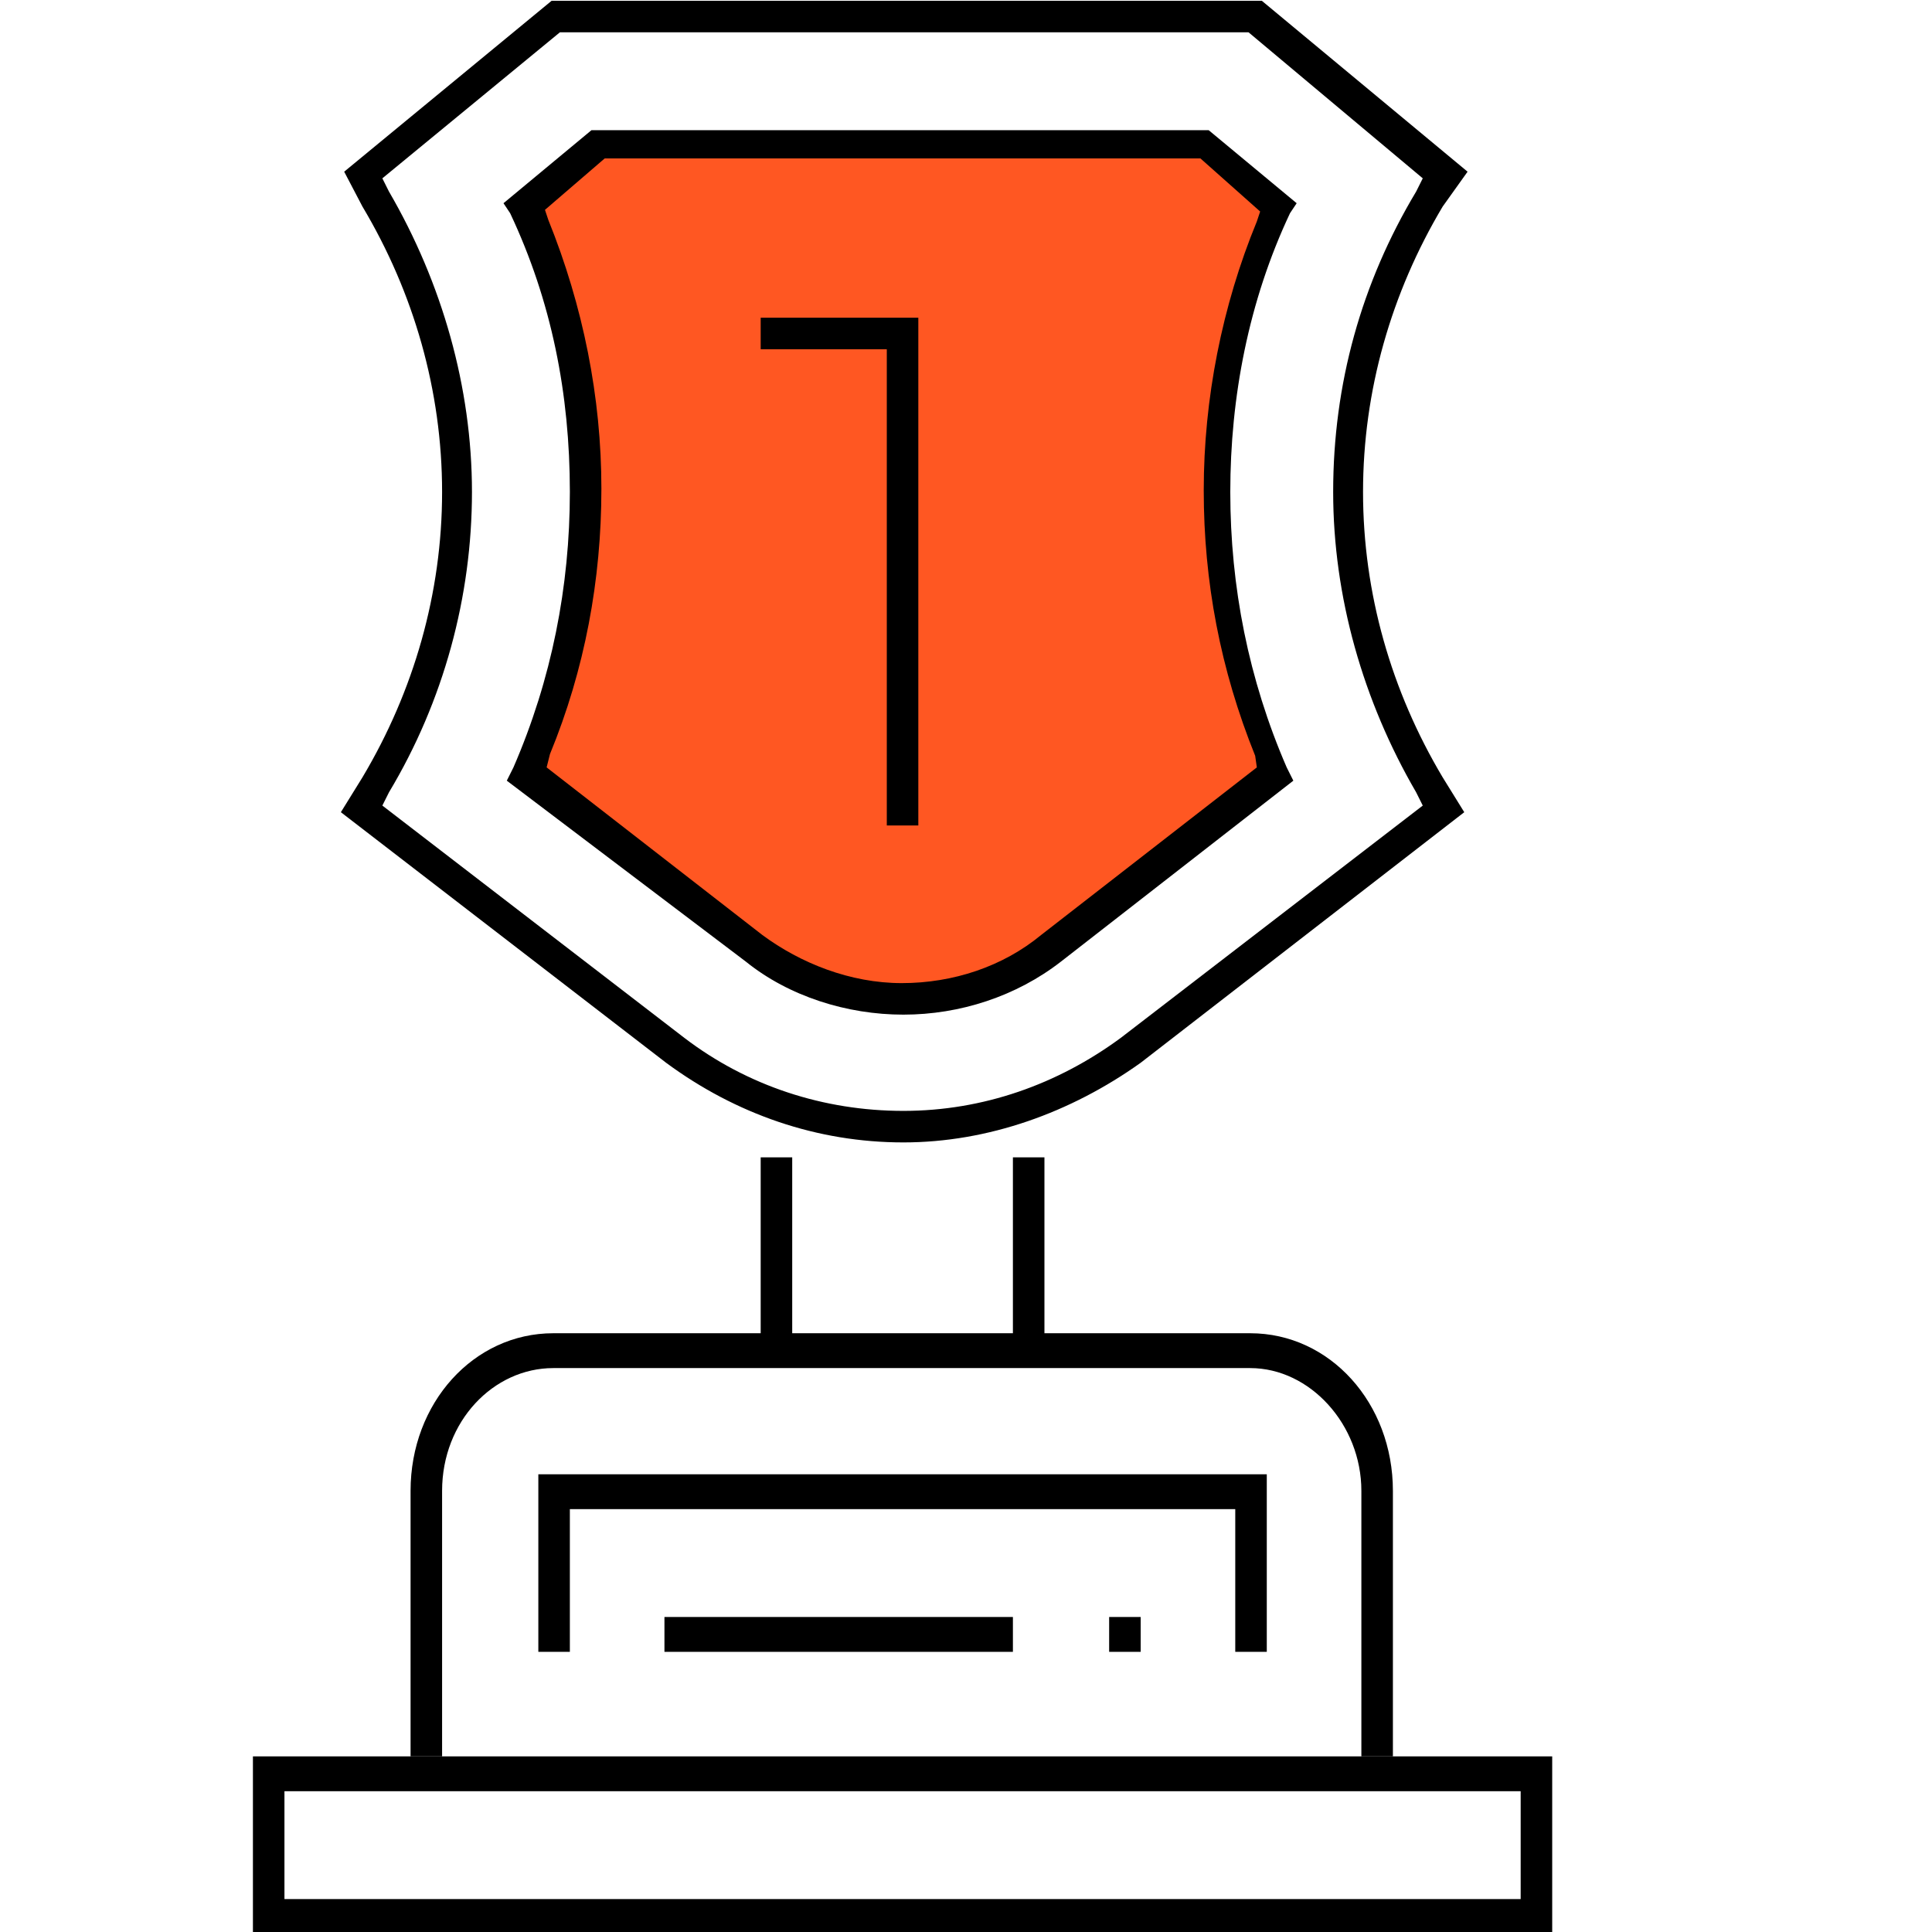
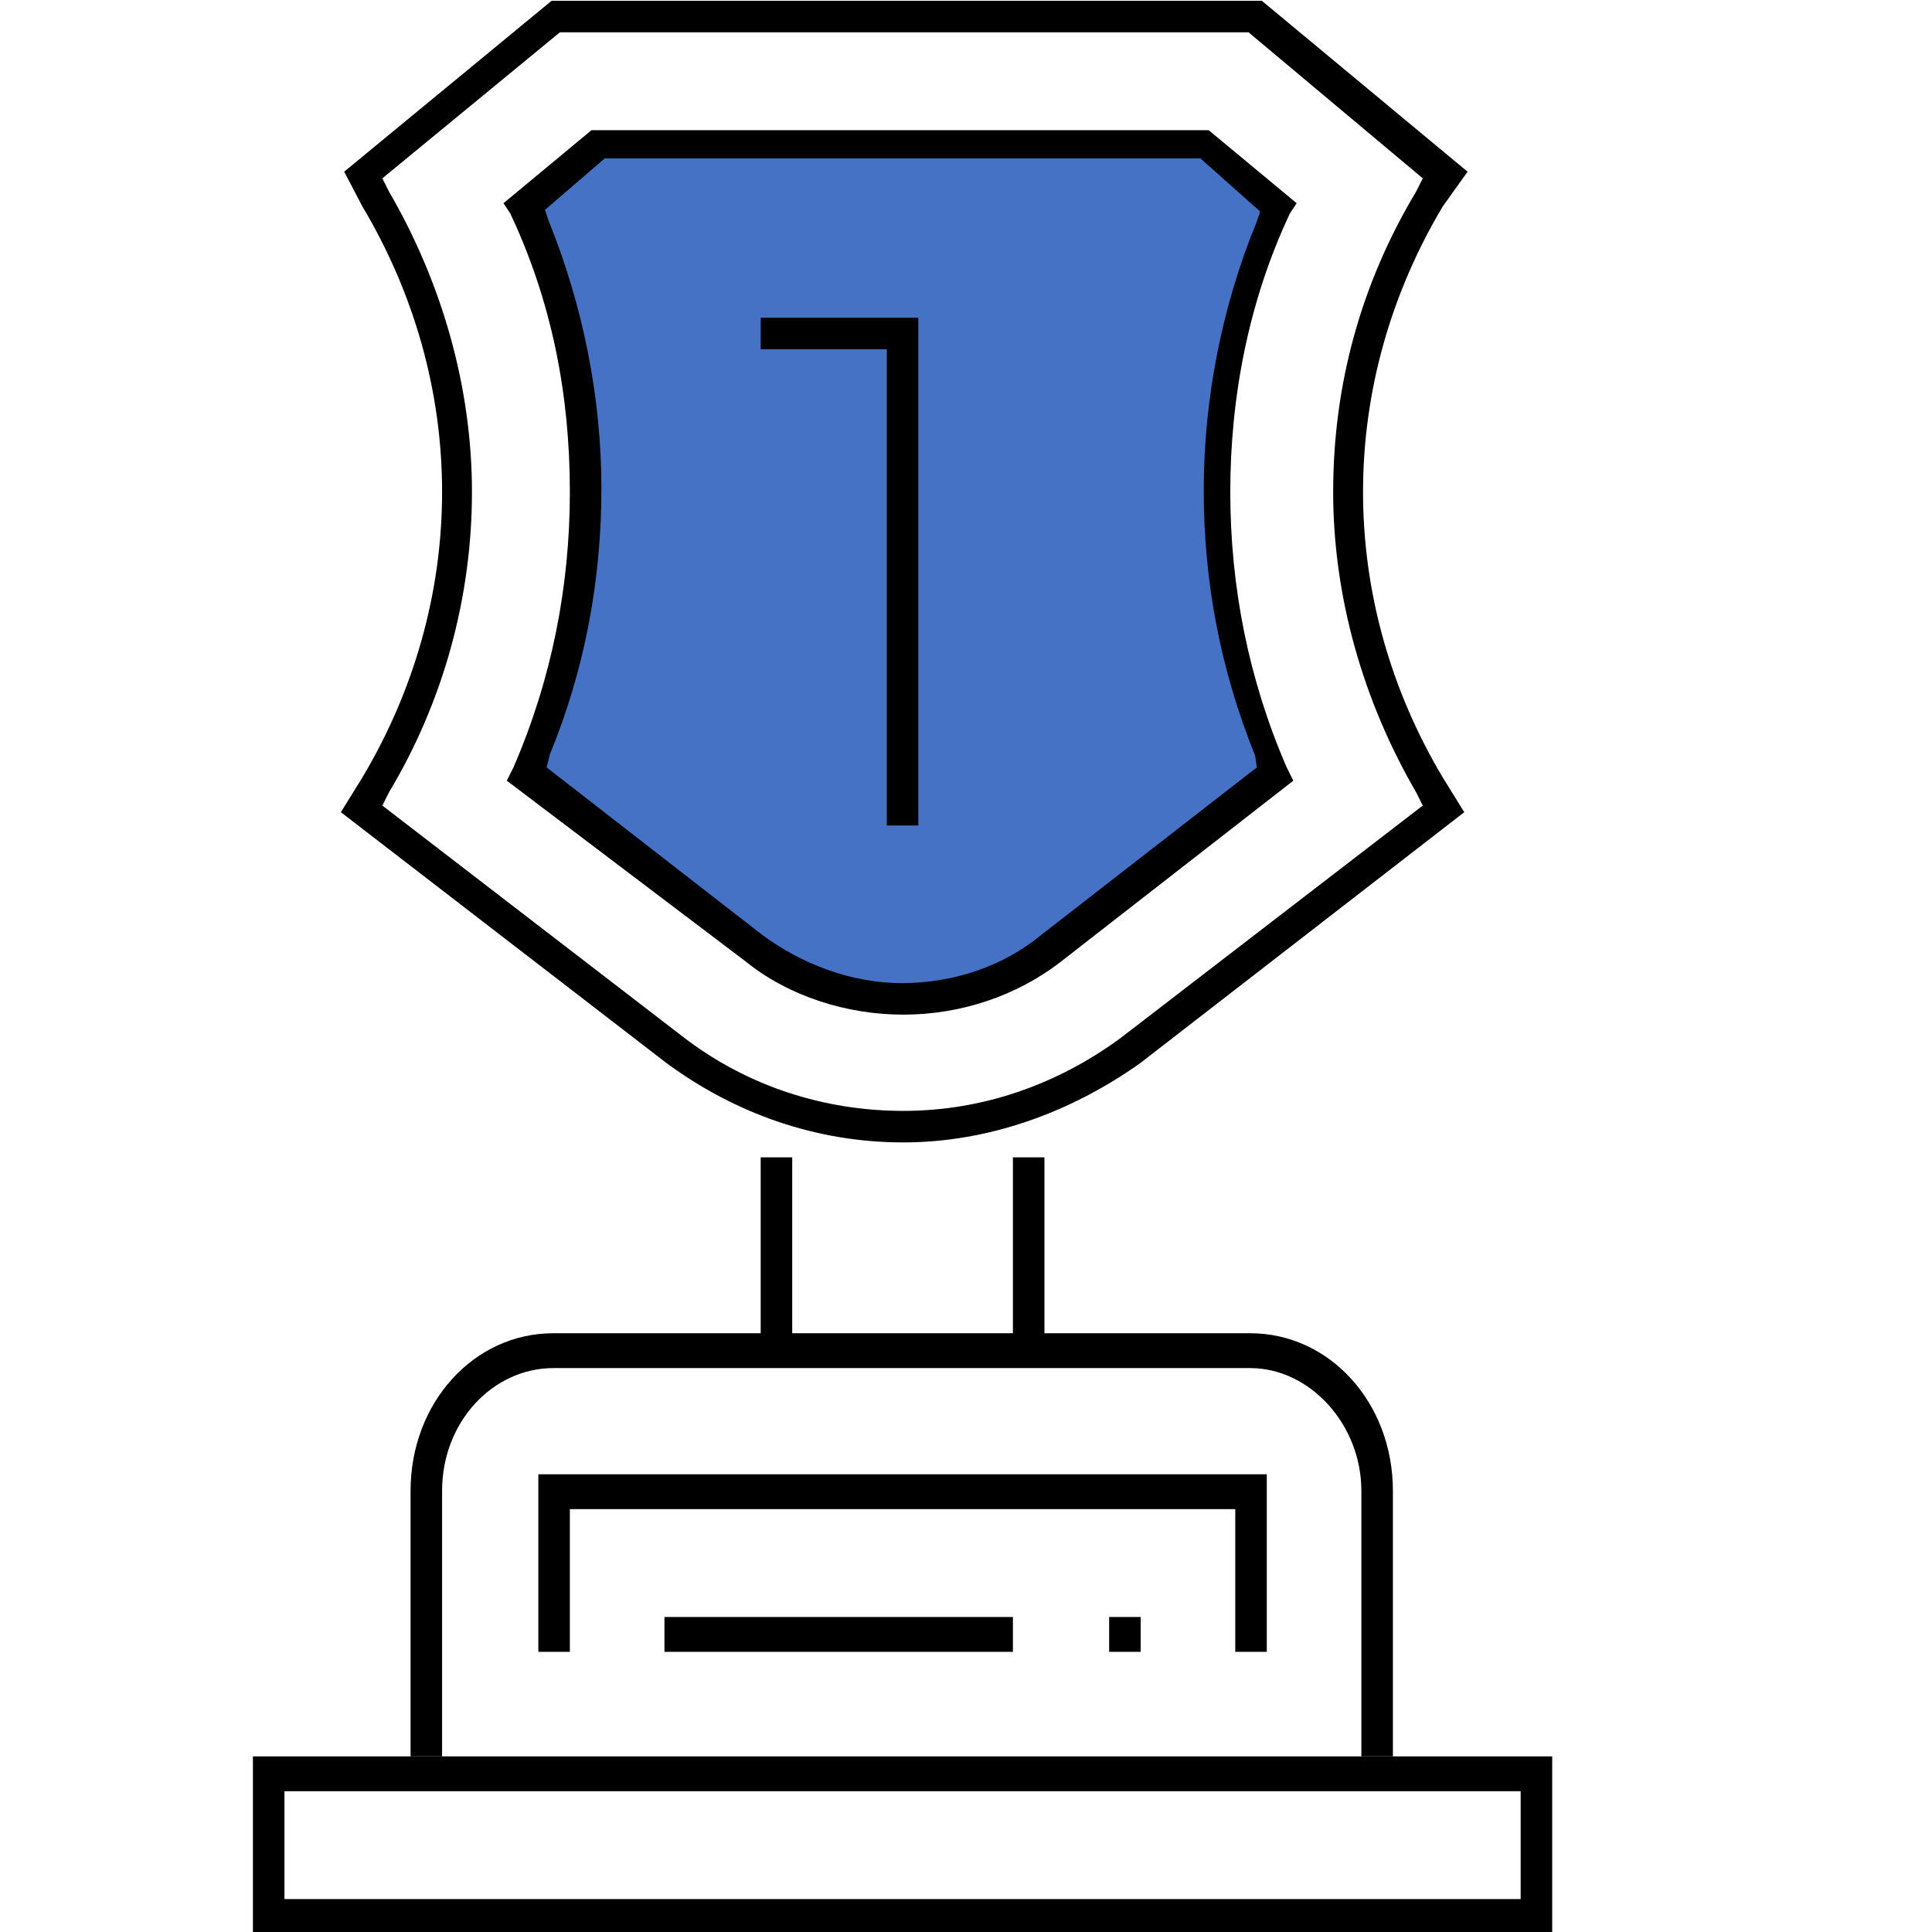
<svg xmlns="http://www.w3.org/2000/svg" viewBox="0 0 500 500">
  <path d="M 65.457 500.499 L 65.457 454.549 L 401.708 454.549 L 401.708 500.499 L 65.457 500.499 Z M 73.616 491.48 L 393.548 491.48 L 393.548 463.566 L 73.616 463.566 L 73.616 491.48 Z" style="" />
  <path d="M 352.322 454.549 L 352.322 385.839 C 352.322 368.66 339.01 354.059 323.551 354.059 L 143.185 354.059 C 127.726 354.059 114.413 367.802 114.413 385.839 L 114.413 454.549 L 106.254 454.549 L 106.254 385.839 C 106.254 363.078 122.573 345.042 143.185 345.042 L 323.551 345.042 C 344.163 345.042 360.482 363.078 360.482 385.839 L 360.482 454.549 L 352.322 454.549 Z" style="" />
  <polygon points="319.685 427.494 319.685 390.561 147.48 390.561 147.48 427.494 139.32 427.494 139.32 381.544 327.844 381.544 327.844 427.494" style="" />
  <rect x="171.958" y="418.476" width="90.182" height="9.019" style="" />
  <rect x="287.047" y="418.476" width="8.159" height="9.019" style="" />
  <rect x="196.865" y="299.521" width="8.159" height="45.95" style="" />
  <rect x="262.14" y="299.521" width="8.159" height="45.95" style="" />
-   <path class="st0" d="M 233.798 258.724 C 219.197 258.724 205.884 257.006 194.289 247.129 L 135.027 200.32 L 135.885 198.602 C 146.622 178.848 151.344 156.947 151.344 134.615 C 151.344 111.855 150.486 85.23 140.609 66.334 L 135.885 55.599 L 154.781 38.421 L 310.667 38.421 L 332.139 53.022 L 327.844 61.181 C 317.109 80.935 314.532 109.708 314.532 131.609 C 314.532 154.37 320.115 176.701 329.992 195.596 L 330.851 197.313 L 269.871 245.411 C 259.993 257.864 249.257 258.724 233.798 258.724 Z" style="fill: rgb(255, 87, 34);" />
+   <path class="st0" d="M 233.798 258.724 C 219.197 258.724 205.884 257.006 194.289 247.129 L 135.027 200.32 L 135.885 198.602 C 146.622 178.848 151.344 156.947 151.344 134.615 C 151.344 111.855 150.486 85.23 140.609 66.334 L 135.885 55.599 L 154.781 38.421 L 310.667 38.421 L 332.139 53.022 L 327.844 61.181 C 317.109 80.935 314.532 109.708 314.532 131.609 C 314.532 154.37 320.115 176.701 329.992 195.596 L 330.851 197.313 L 269.871 245.411 C 259.993 257.864 249.257 258.724 233.798 258.724 Z" style="fill: #4572C4;" />
  <path d="M 233.798 295.656 C 211.466 295.656 190.423 288.355 172.387 275.043 L 88.217 210.197 L 93.8 201.179 C 107.112 178.848 114.413 153.512 114.413 127.316 C 114.413 101.12 107.112 75.782 93.8 53.452 L 89.076 44.433 L 142.756 0.201 L 326.557 0.201 L 379.807 44.433 L 373.365 53.452 C 360.053 75.782 352.753 101.12 352.753 127.316 C 352.753 153.512 360.053 178.848 373.365 201.179 L 378.949 210.197 L 295.207 275.043 C 277.17 287.926 255.699 295.656 233.798 295.656 Z M 98.953 46.151 L 100.672 49.586 C 114.413 73.206 122.144 100.26 122.144 127.316 C 122.144 154.37 114.842 181.425 100.672 205.044 L 98.953 208.479 L 177.111 268.601 C 193.43 281.055 213.184 287.497 233.798 287.497 C 254.41 287.497 273.735 280.625 290.054 268.601 L 368.212 208.479 L 366.494 205.044 C 352.753 181.425 345.023 154.37 345.023 127.316 C 345.023 99.402 352.322 73.206 366.494 49.586 L 368.212 46.151 L 323.12 8.36 L 144.904 8.36 L 98.953 46.151 Z" style="" />
  <path d="M 233.798 262.588 C 219.197 262.588 204.166 257.864 193.001 248.847 L 131.161 202.037 L 132.879 198.602 C 142.756 175.841 147.48 151.794 147.48 127.316 C 147.48 101.978 142.756 77.929 132.021 55.17 L 130.303 52.593 L 153.063 33.697 L 312.814 33.697 L 335.575 52.593 L 333.857 55.17 C 323.12 77.929 318.398 102.838 318.398 127.316 C 318.398 151.794 323.12 175.841 332.997 198.602 L 334.716 202.037 L 274.595 248.847 C 263 257.864 248.399 262.588 233.798 262.588 Z M 141.038 54.31 L 141.898 56.888 C 150.915 79.218 155.639 102.838 155.639 126.456 C 155.639 150.076 151.344 173.266 142.327 195.167 L 141.467 198.602 L 197.296 241.976 C 207.173 249.276 220.055 254.429 233.369 254.429 C 246.681 254.429 259.564 250.135 269.441 241.976 L 325.268 198.602 L 324.838 195.596 C 315.82 173.266 311.526 150.505 311.526 126.885 C 311.526 103.267 316.25 79.218 325.268 57.317 L 326.127 54.739 L 310.667 40.998 L 156.499 40.998 L 141.038 54.31 Z" style="" />
  <polygon points="229.503 213.632 229.503 90.383 196.865 90.383 196.865 82.224 237.662 82.224 237.662 213.632" style="" />
</svg>
